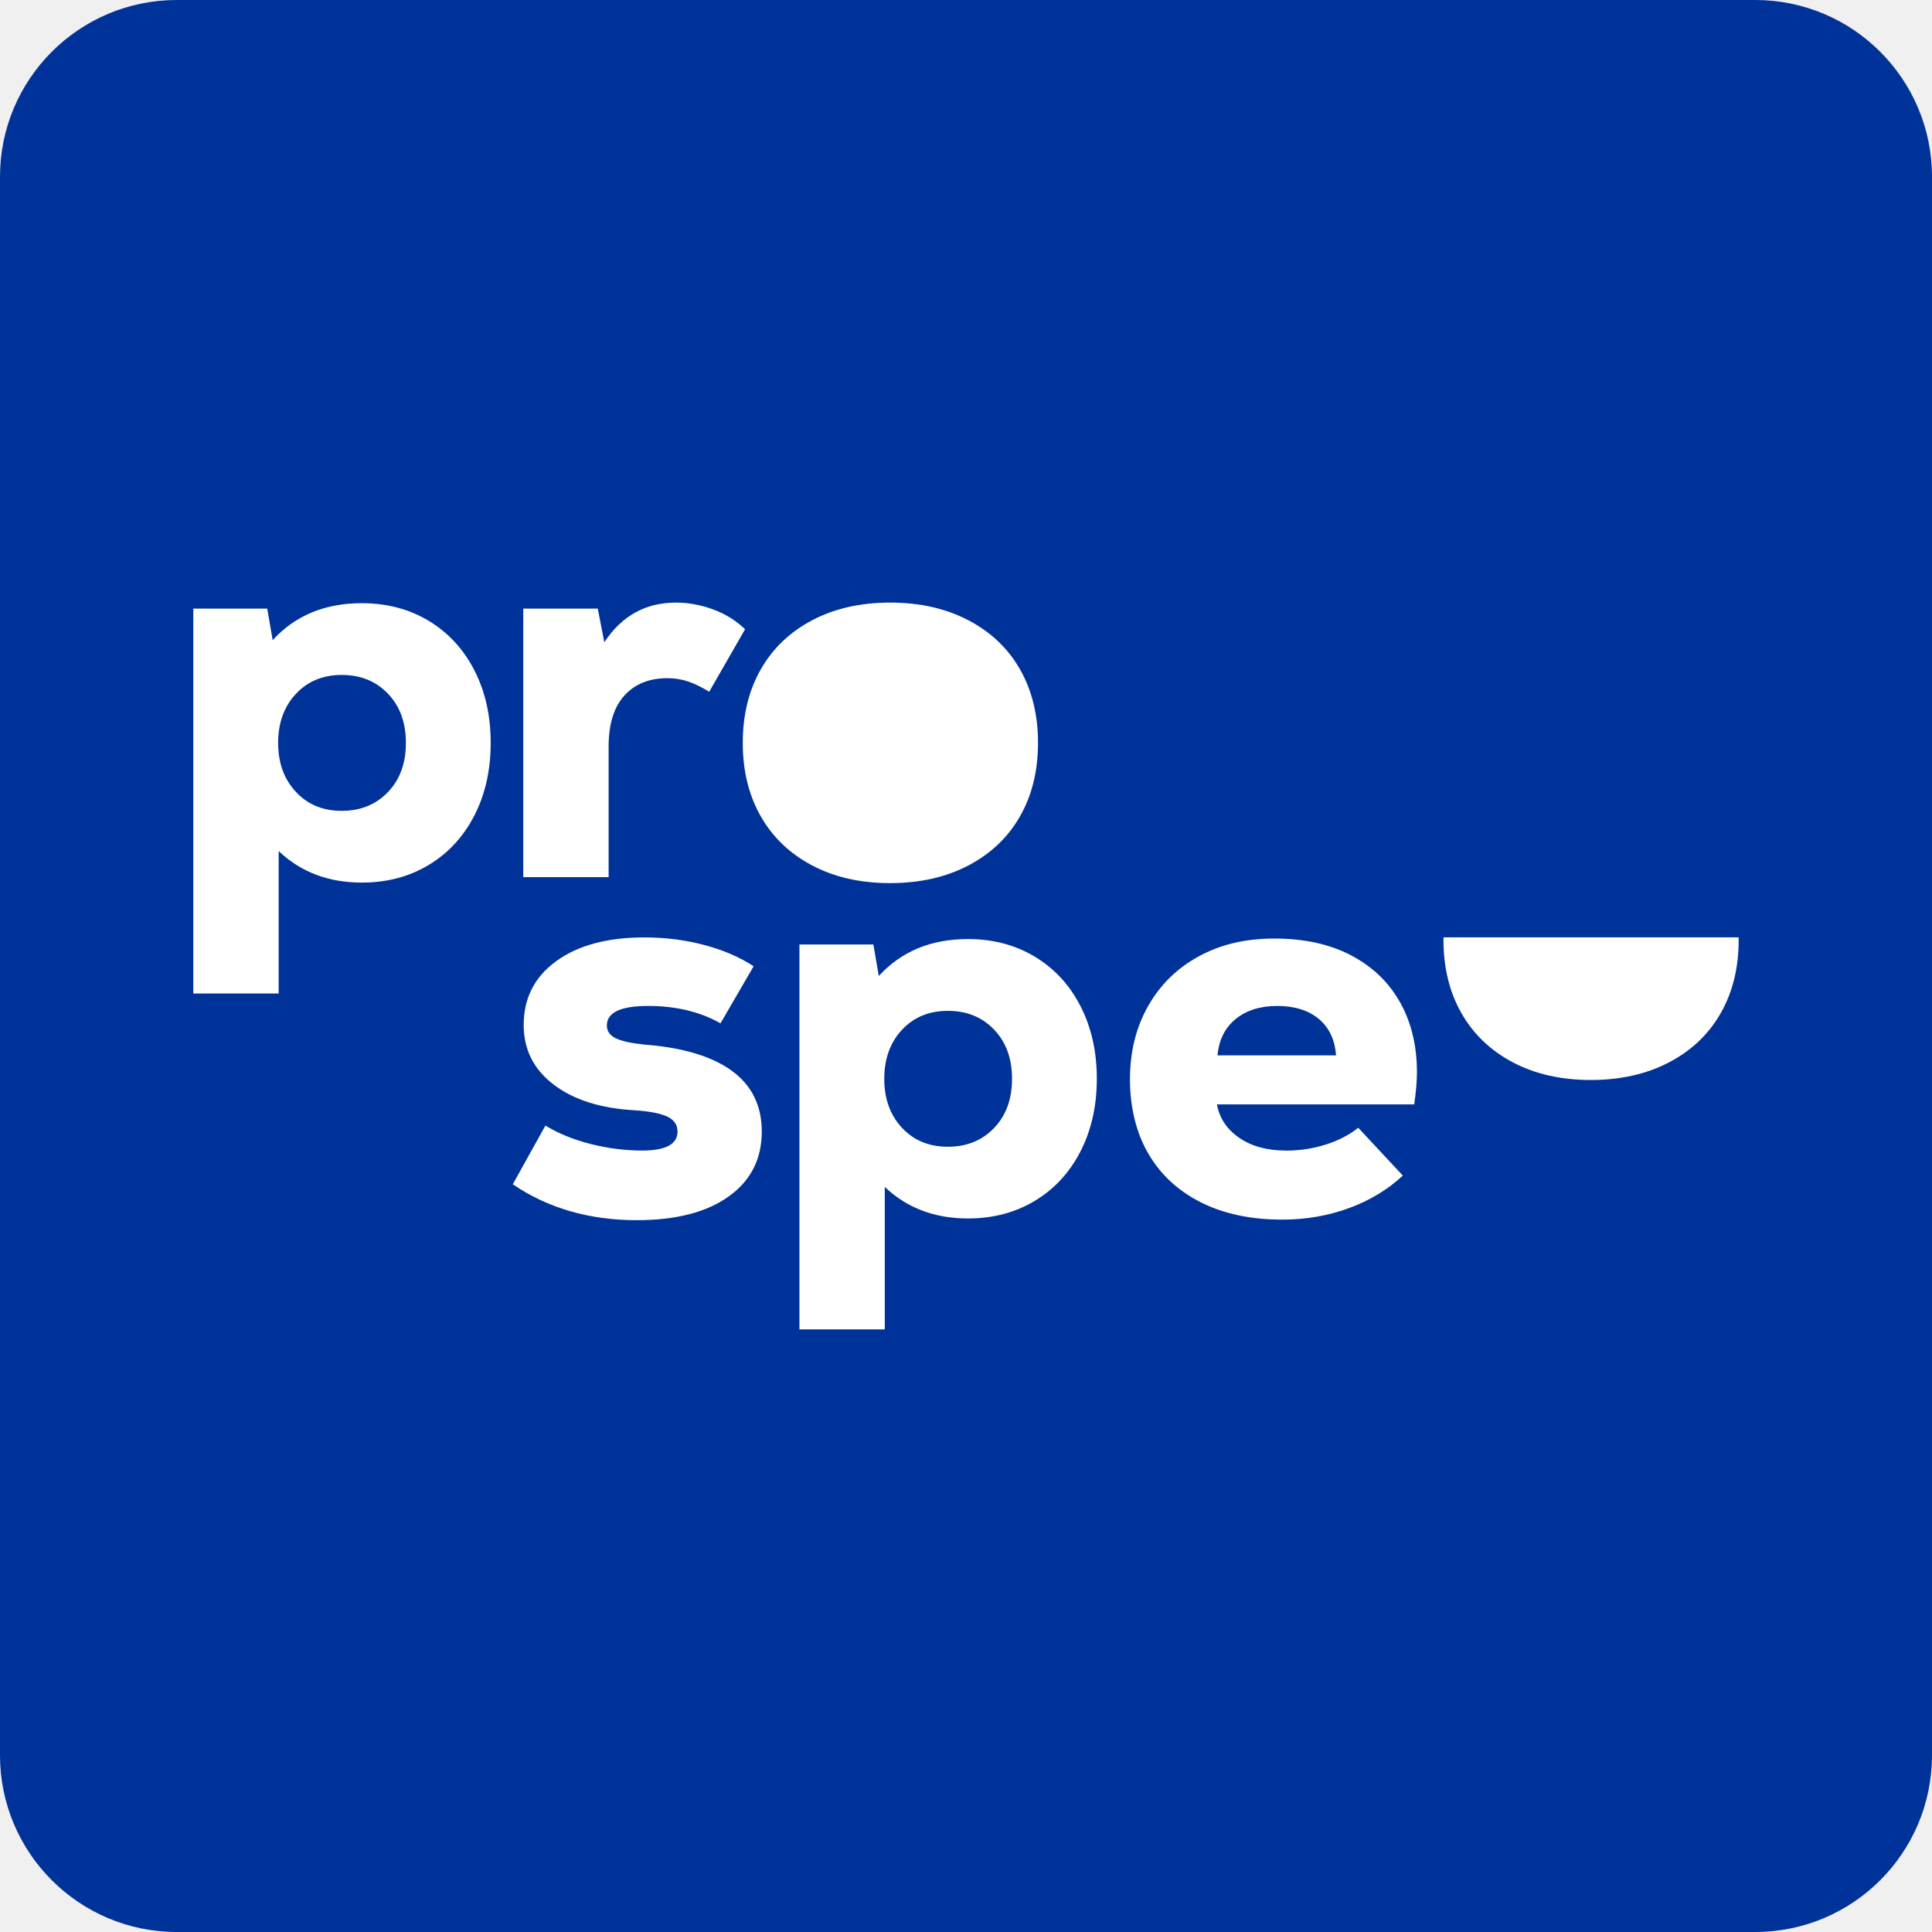
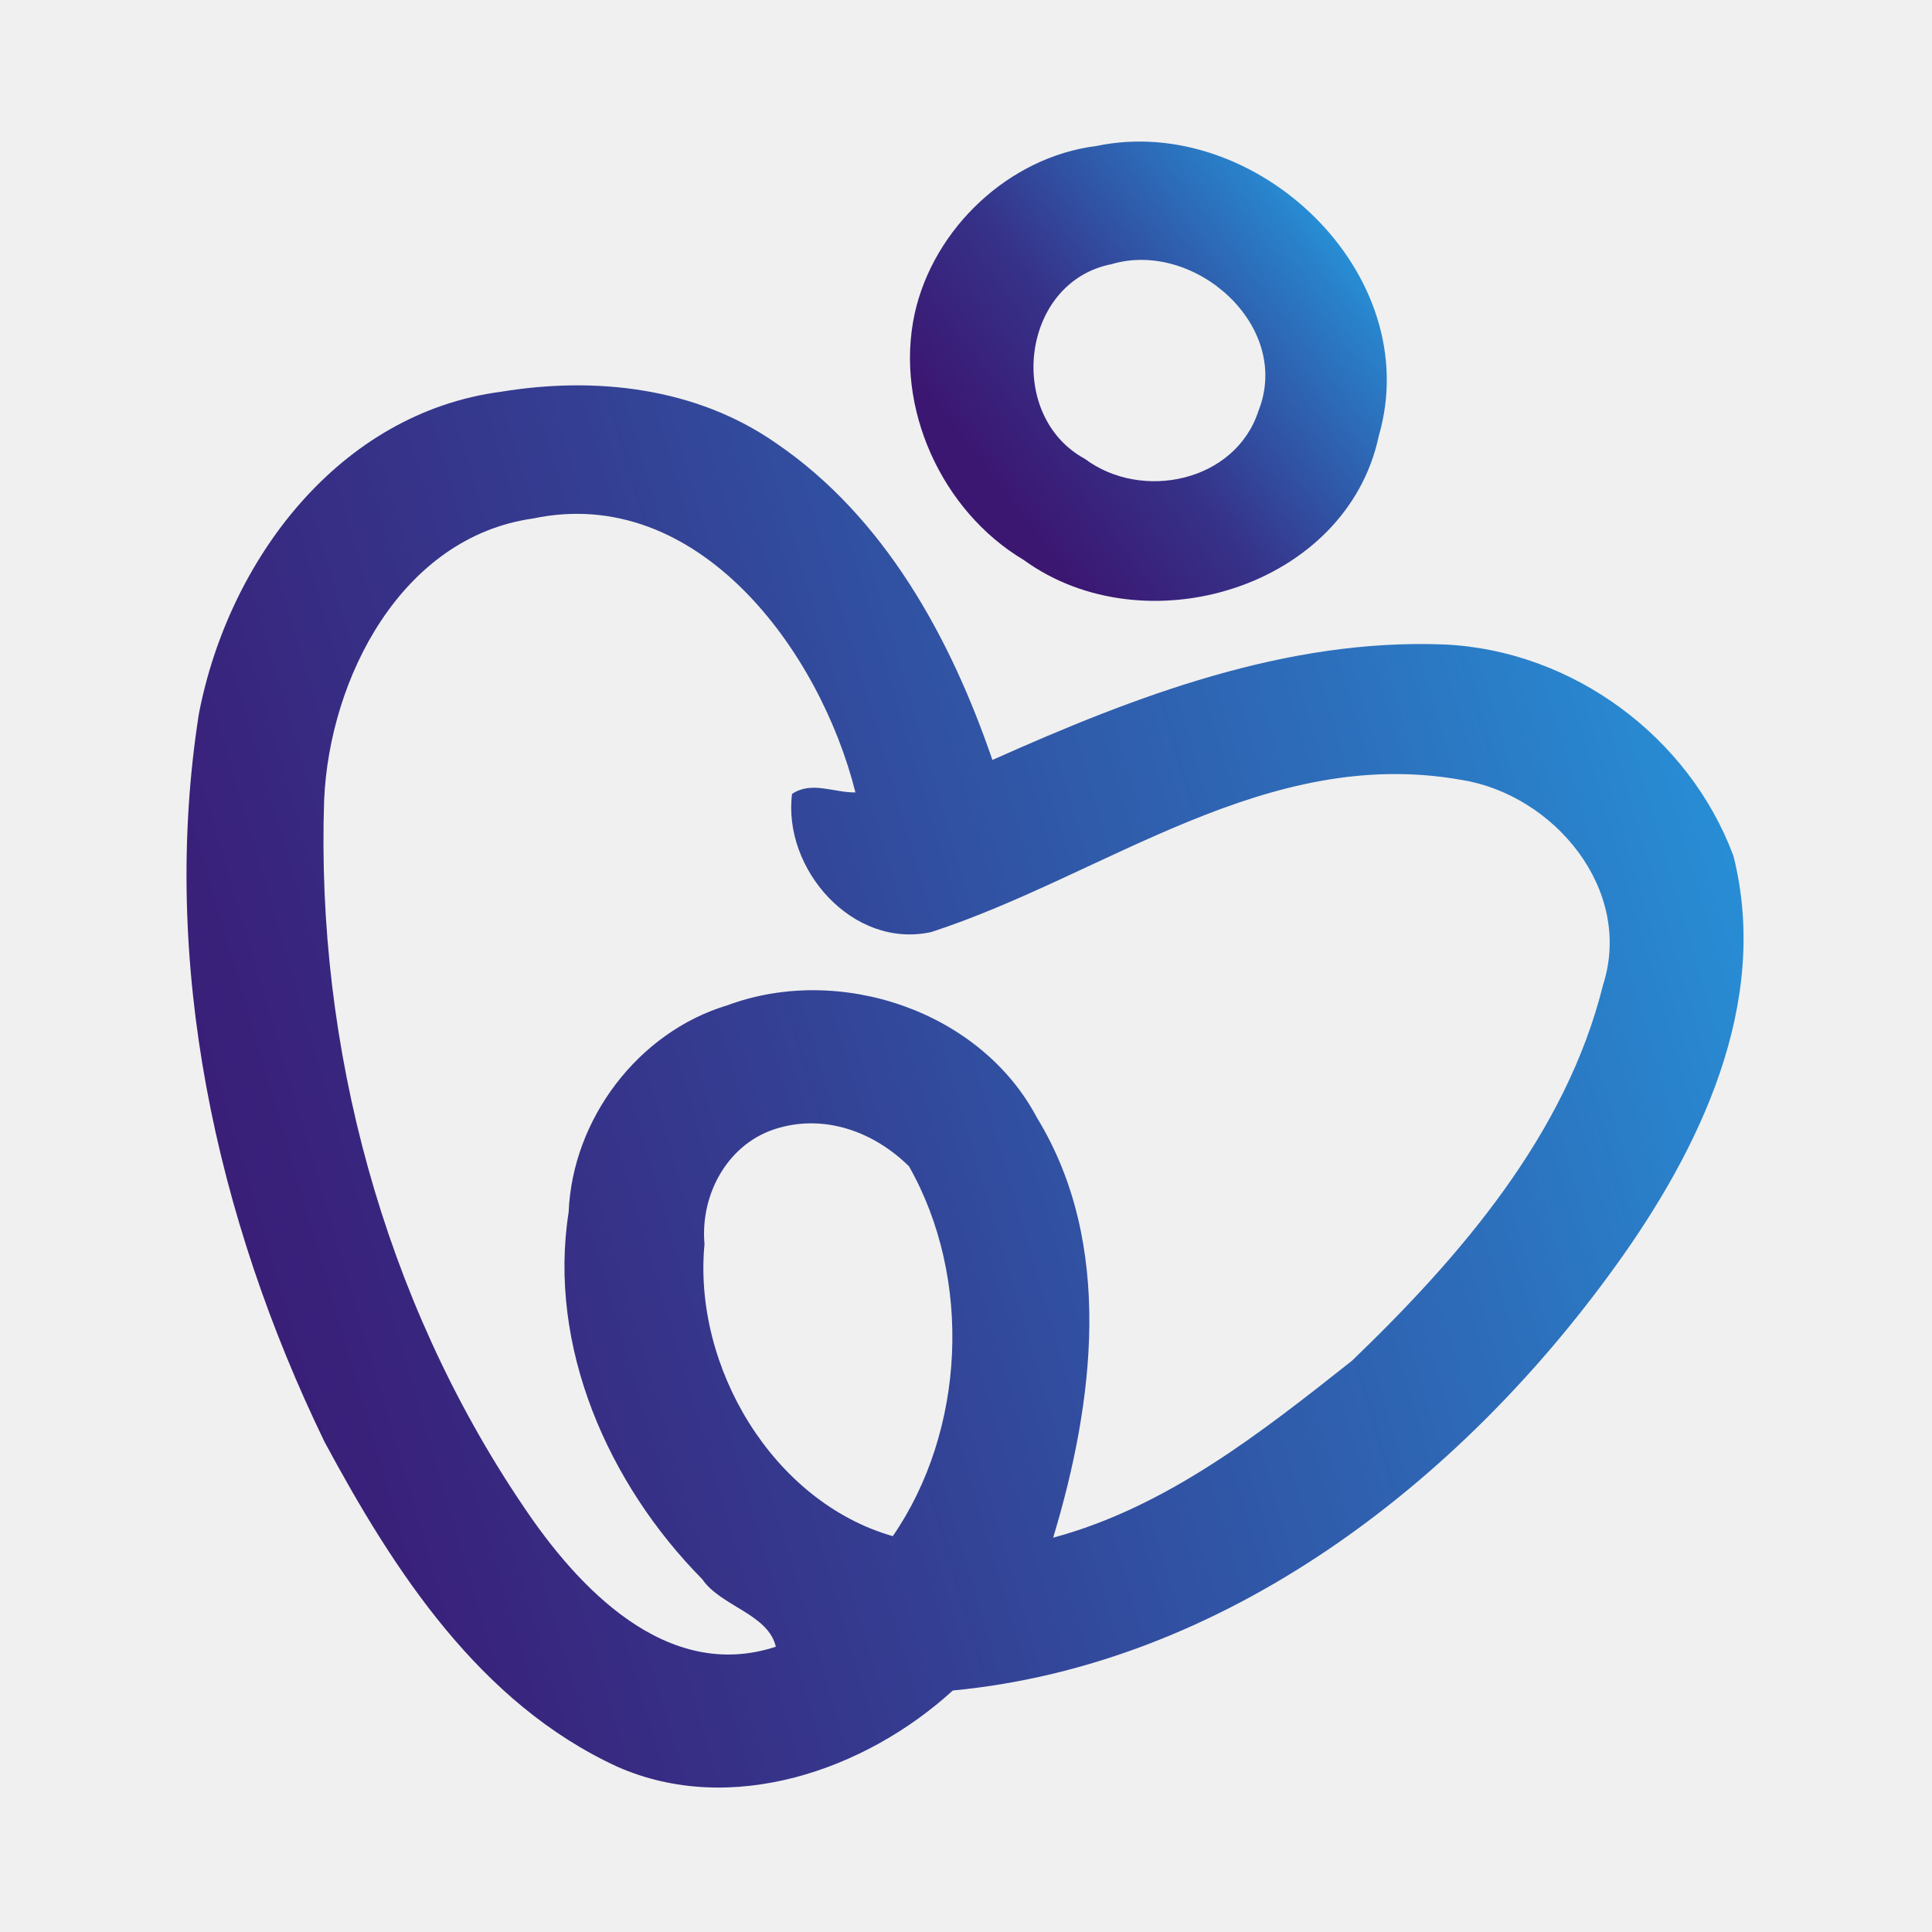
- <svg xmlns="http://www.w3.org/2000/svg" id="Calque_1" data-name="Calque 1" viewBox="0 0 520 520">
+ <svg xmlns="http://www.w3.org/2000/svg" version="1.1" x="0px" y="0px" viewBox="0 0 512 512" xml:space="preserve">
  <defs>
-     <style>
-       .cls-1 {
-         fill: #fff;
-       }
- 
-       .cls-1, .cls-2 {
-         stroke-width: 0px;
-       }
- 
-       .cls-2 {
-         fill: #039;
-       }
-     </style>
+     <linearGradient id="g1" gradientUnits="userSpaceOnUse" x1="264.57" y1="128.851" x2="364.774" y2="51.937">
+       <stop offset="0" style="stop-color:#3B1772" />
+       <stop offset="0.32" style="stop-color:#363289" />
+       <stop offset="0.81" style="stop-color:#2981CA" />
+       <stop offset="1" style="stop-color:#23A7EA" />
+     </linearGradient>
+     <linearGradient id="g2" gradientUnits="userSpaceOnUse" x1="16.007" y1="332.712" x2="526.104" y2="182.815">
+       <stop offset="0" style="stop-color:#3B1772" />
+       <stop offset="0.13" style="stop-color:#39227B" />
+       <stop offset="0.36" style="stop-color:#343E92" />
+       <stop offset="0.67" style="stop-color:#2D6CB9" />
+       <stop offset="1" style="stop-color:#23A7EA" />
+     </linearGradient>
  </defs>
-   <rect class="cls-2" width="520" height="520" rx="47.58" ry="47.58" />
-   <g>
-     <path class="cls-1" d="M196.92,288.16c-5.41-3.9-13.29-6.24-23.63-7.02-3.61-.39-6.17-.97-7.68-1.75-1.51-.78-2.27-1.9-2.27-3.37,0-3.51,3.71-5.27,11.12-5.27s14,1.56,19.46,4.68l8.92-15.36c-3.71-2.44-8.12-4.34-13.24-5.71-5.12-1.36-10.51-2.05-16.17-2.05-9.95,0-17.85,2.12-23.7,6.37-5.85,4.24-8.78,9.98-8.78,17.19,0,6.63,2.71,12,8.12,16.09,5.41,4.1,12.7,6.39,21.88,6.88,4.1.29,7.02.88,8.78,1.76,1.76.88,2.63,2.19,2.63,3.95,0,3.41-3.17,5.12-9.51,5.12-4.59,0-9.19-.58-13.83-1.75-4.63-1.17-8.71-2.83-12.22-4.97l-8.78,15.8c9.46,6.44,20.58,9.66,33.36,9.66,10.54,0,18.78-2.12,24.73-6.37,5.95-4.24,8.92-10.07,8.92-17.48,0-7.02-2.71-12.49-8.12-16.39Z" />
-     <path class="cls-1" d="M278.53,257.5c-5.27-3.17-11.27-4.75-18-4.75-9.95,0-17.95,3.32-24,9.95l-1.46-8.49h-19.9v103.59h22.97v-38.34c5.95,5.66,13.41,8.49,22.39,8.49,6.73,0,12.73-1.58,18-4.75,5.27-3.17,9.36-7.61,12.29-13.32,2.93-5.71,4.39-12.22,4.39-19.53s-1.46-13.83-4.39-19.53c-2.92-5.71-7.02-10.14-12.29-13.32ZM267.56,303.6c-3.22,3.36-7.36,5.05-12.44,5.05s-9.2-1.7-12.37-5.12c-3.17-3.41-4.75-7.8-4.75-13.17s1.58-9.75,4.75-13.17c3.17-3.41,7.29-5.12,12.37-5.12s9.22,1.68,12.44,5.05c3.22,3.36,4.83,7.78,4.83,13.24s-1.61,9.88-4.83,13.24Z" />
-     <path class="cls-1" d="M363.54,257.07c-5.76-2.97-12.58-4.46-20.49-4.46s-14.48,1.59-20.34,4.76c-5.85,3.17-10.41,7.63-13.68,13.39-3.27,5.76-4.9,12.34-4.9,19.75s1.66,14.39,4.97,20.04c3.31,5.66,8.05,10.02,14.19,13.1,6.15,3.07,13.41,4.61,21.8,4.61,6.34,0,12.31-1.02,17.92-3.07,5.61-2.05,10.46-4.97,14.56-8.78l-12-12.87c-2.44,1.95-5.36,3.46-8.78,4.53-3.41,1.08-6.93,1.61-10.53,1.61-5.17,0-9.42-1.14-12.73-3.44-3.32-2.29-5.32-5.29-6-9h53.11c.49-3.41.73-6.29.73-8.63,0-7.22-1.54-13.54-4.61-18.95-3.07-5.41-7.49-9.61-13.24-12.58ZM327.69,284.06c.39-4.19,2.02-7.46,4.9-9.8,2.88-2.34,6.61-3.51,11.2-3.51s8.41,1.17,11.19,3.51c2.78,2.34,4.32,5.61,4.61,9.8h-31.9Z" />
-     <g>
-       <path class="cls-1" d="M115.39,167.1c-5.27-3.17-11.27-4.75-18-4.75-9.95,0-17.95,3.32-24,9.95l-1.46-8.49h-19.9v103.59h22.97v-38.34c5.95,5.66,13.41,8.49,22.39,8.49,6.73,0,12.73-1.58,18-4.75,5.27-3.17,9.36-7.61,12.29-13.32,2.93-5.71,4.39-12.22,4.39-19.53s-1.46-13.83-4.39-19.53c-2.93-5.71-7.02-10.14-12.29-13.32ZM104.42,213.19c-3.22,3.36-7.37,5.05-12.44,5.05s-9.19-1.7-12.36-5.12c-3.17-3.41-4.76-7.8-4.76-13.17s1.58-9.75,4.76-13.17c3.17-3.41,7.29-5.12,12.36-5.12s9.22,1.68,12.44,5.05c3.22,3.36,4.83,7.78,4.83,13.24s-1.61,9.88-4.83,13.24Z" />
-       <path class="cls-1" d="M181.96,162.19c-8.19,0-14.63,3.56-19.31,10.68l-1.76-9.07h-20.05v72.28h22.97v-35.12c0-6.05,1.41-10.63,4.24-13.75,2.83-3.12,6.68-4.68,11.56-4.68,1.95,0,3.8.29,5.56.88,1.76.59,3.66,1.51,5.71,2.78l9.66-16.83c-2.44-2.34-5.32-4.12-8.63-5.34-3.32-1.22-6.63-1.83-9.95-1.83Z" />
-       <path class="cls-1" d="M274.55,180.19c-3.22-5.66-7.85-10.07-13.9-13.24-6.05-3.17-13.07-4.76-21.07-4.76s-15,1.59-21,4.76c-6,3.17-10.61,7.59-13.83,13.24-3.22,5.66-4.83,12.24-4.83,19.75s1.61,14.1,4.83,19.75c3.22,5.66,7.83,10.07,13.83,13.24,6,3.17,13,4.76,21,4.76s15.02-1.59,21.07-4.76c6.05-3.17,10.68-7.58,13.9-13.24,3.22-5.66,4.83-12.24,4.83-19.75s-1.61-14.09-4.83-19.75Z" />
-     </g>
-     <path class="cls-1" d="M393.34,272.68c3.22,5.66,7.83,10.07,13.83,13.24,6,3.17,13,4.76,21,4.76s15.02-1.59,21.07-4.76c6.05-3.17,10.68-7.58,13.9-13.24,3.22-5.66,4.83-12.24,4.83-19.75,0-.22-.01-.42-.02-.64h-79.42c0,.21-.02.42-.02.64,0,7.51,1.61,14.1,4.83,19.75Z" />
-   </g>
+   <path fill="url(#g1)" d="M290.5,38.7c42.2-8.9,87.4,33.7,74.9,76.8c-8.5,40.2-61.9,56.3-94.1,32.9c-21.7-12.9-34.3-40.4-28.9-65.3C247.4,60.5,267.4,41.6,290.5,38.7z M294.6,70c-24.1,4.7-28.1,40.2-7.1,51.6c15.1,11.3,39.9,6.1,46-12.7C342.5,86.3,316.5,63.5,294.6,70z" />
+   <path fill="url(#g2)" d="M132.9,103.8c25-4.1,51.6-1.1,72.7,13.6c28.8,19.6,46.3,51.6,57.4,84c37.8-16.9,77.9-32.3,119.9-30.6c33.9,1.6,64.8,24.5,76.5,56.1c9.8,39.1-9,77.8-31.4,108.8C386.7,393,324.7,441.1,252.5,448c-23.2,21.2-58.8,33.5-88.9,20.2c-36.5-16.8-59.2-51.9-77.6-86.1c-28.8-59.4-43.6-127.1-33.3-192.9C60.5,148.6,89.8,109.4,132.9,103.8z M141.3,137.4c-34.9,4.9-54,42.3-55.4,74.6c-2.2,65.6,15.8,132.4,52.6,186.9c14.6,21.9,38.2,47,67.1,37.5c-2-8.7-14.6-10.7-19.5-17.9c-24.9-25.2-41-61.6-35.4-97.3c1-24.6,18.4-47.7,42.1-54.8c29.6-11,67,1.4,82,29.8c20.5,33.5,15.1,75.5,4.3,111.3c30.1-8.1,55.2-27.9,79.2-46.9c28.7-27.6,56.7-60,66.5-99.5c8.2-25.4-13.1-50.5-37.4-54.4c-51.9-9.3-94.3,25.2-140.6,40.3c-20.9,4.6-39.4-16.8-36.9-36.6c5.2-3.5,11.1-0.3,16.8-0.4C217.3,172.5,185,128.2,141.3,137.4z M206.4,298.9c-13.3,3.7-20.9,17.4-19.7,30.8c-3.1,32.5,18.1,68.3,49.9,77.4c19.2-27.9,21.2-68.2,4.3-98C231.8,300.1,219,295.3,206.4,298.9z" />
</svg>
